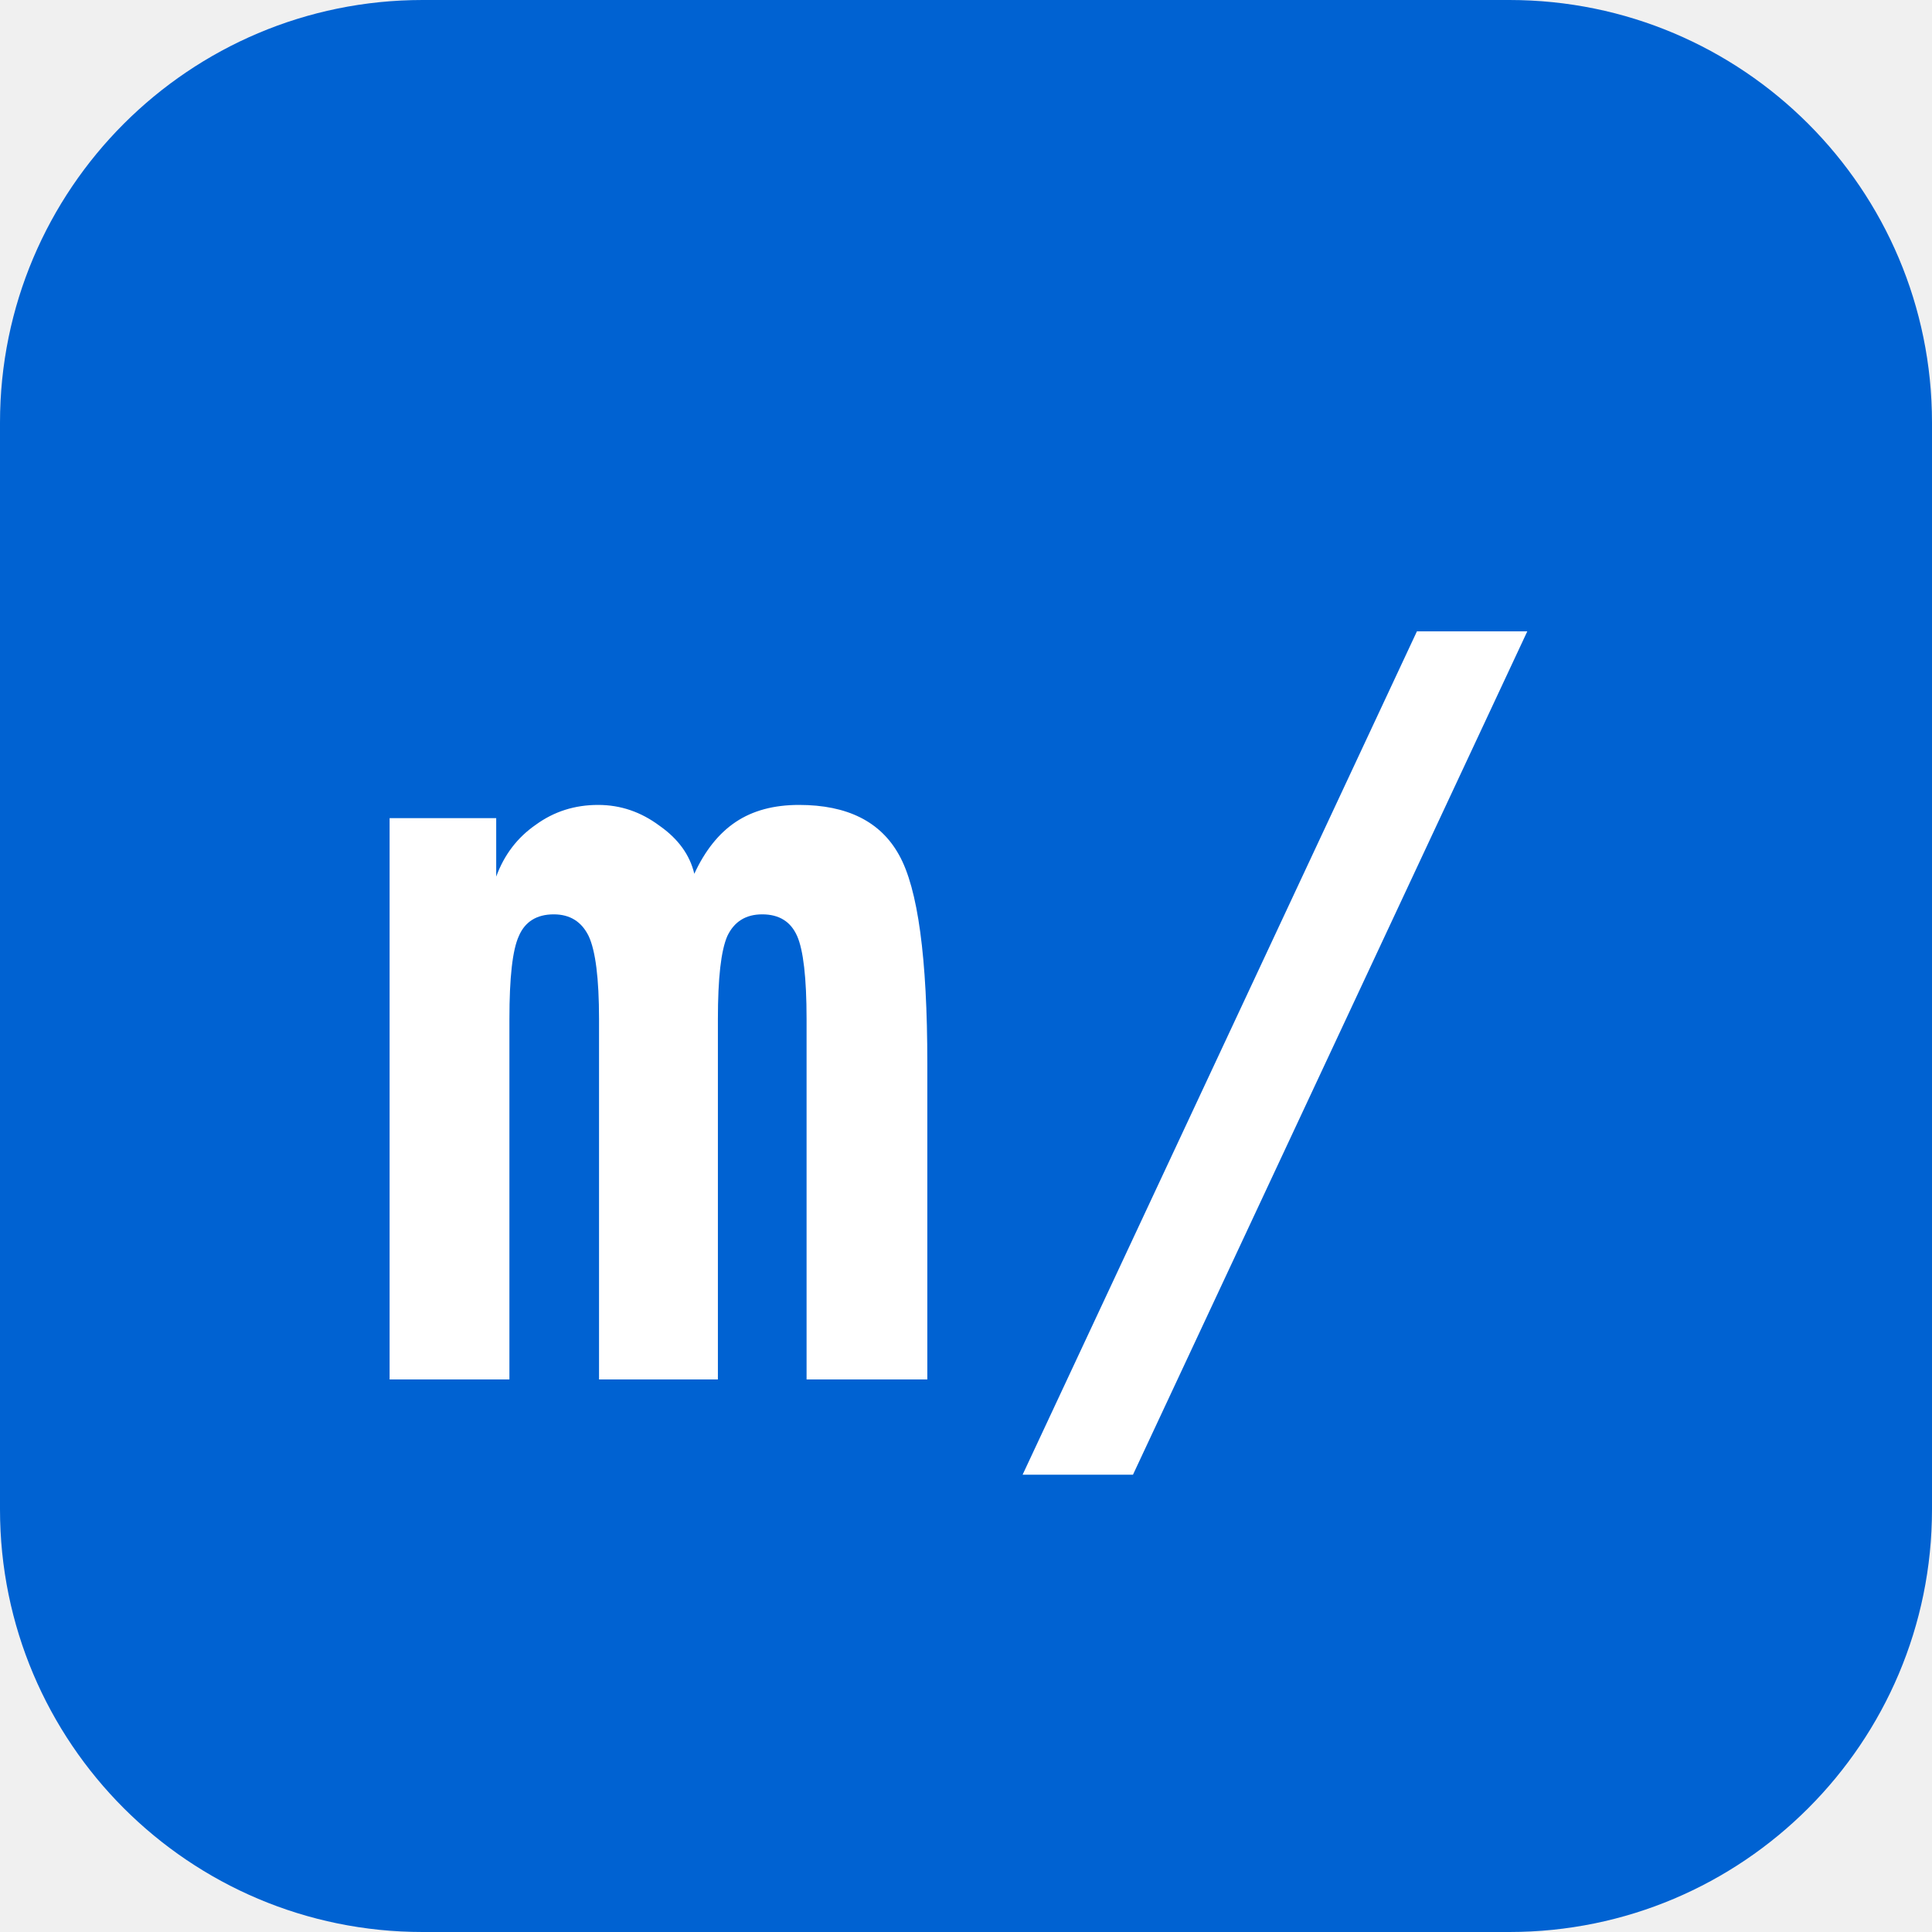
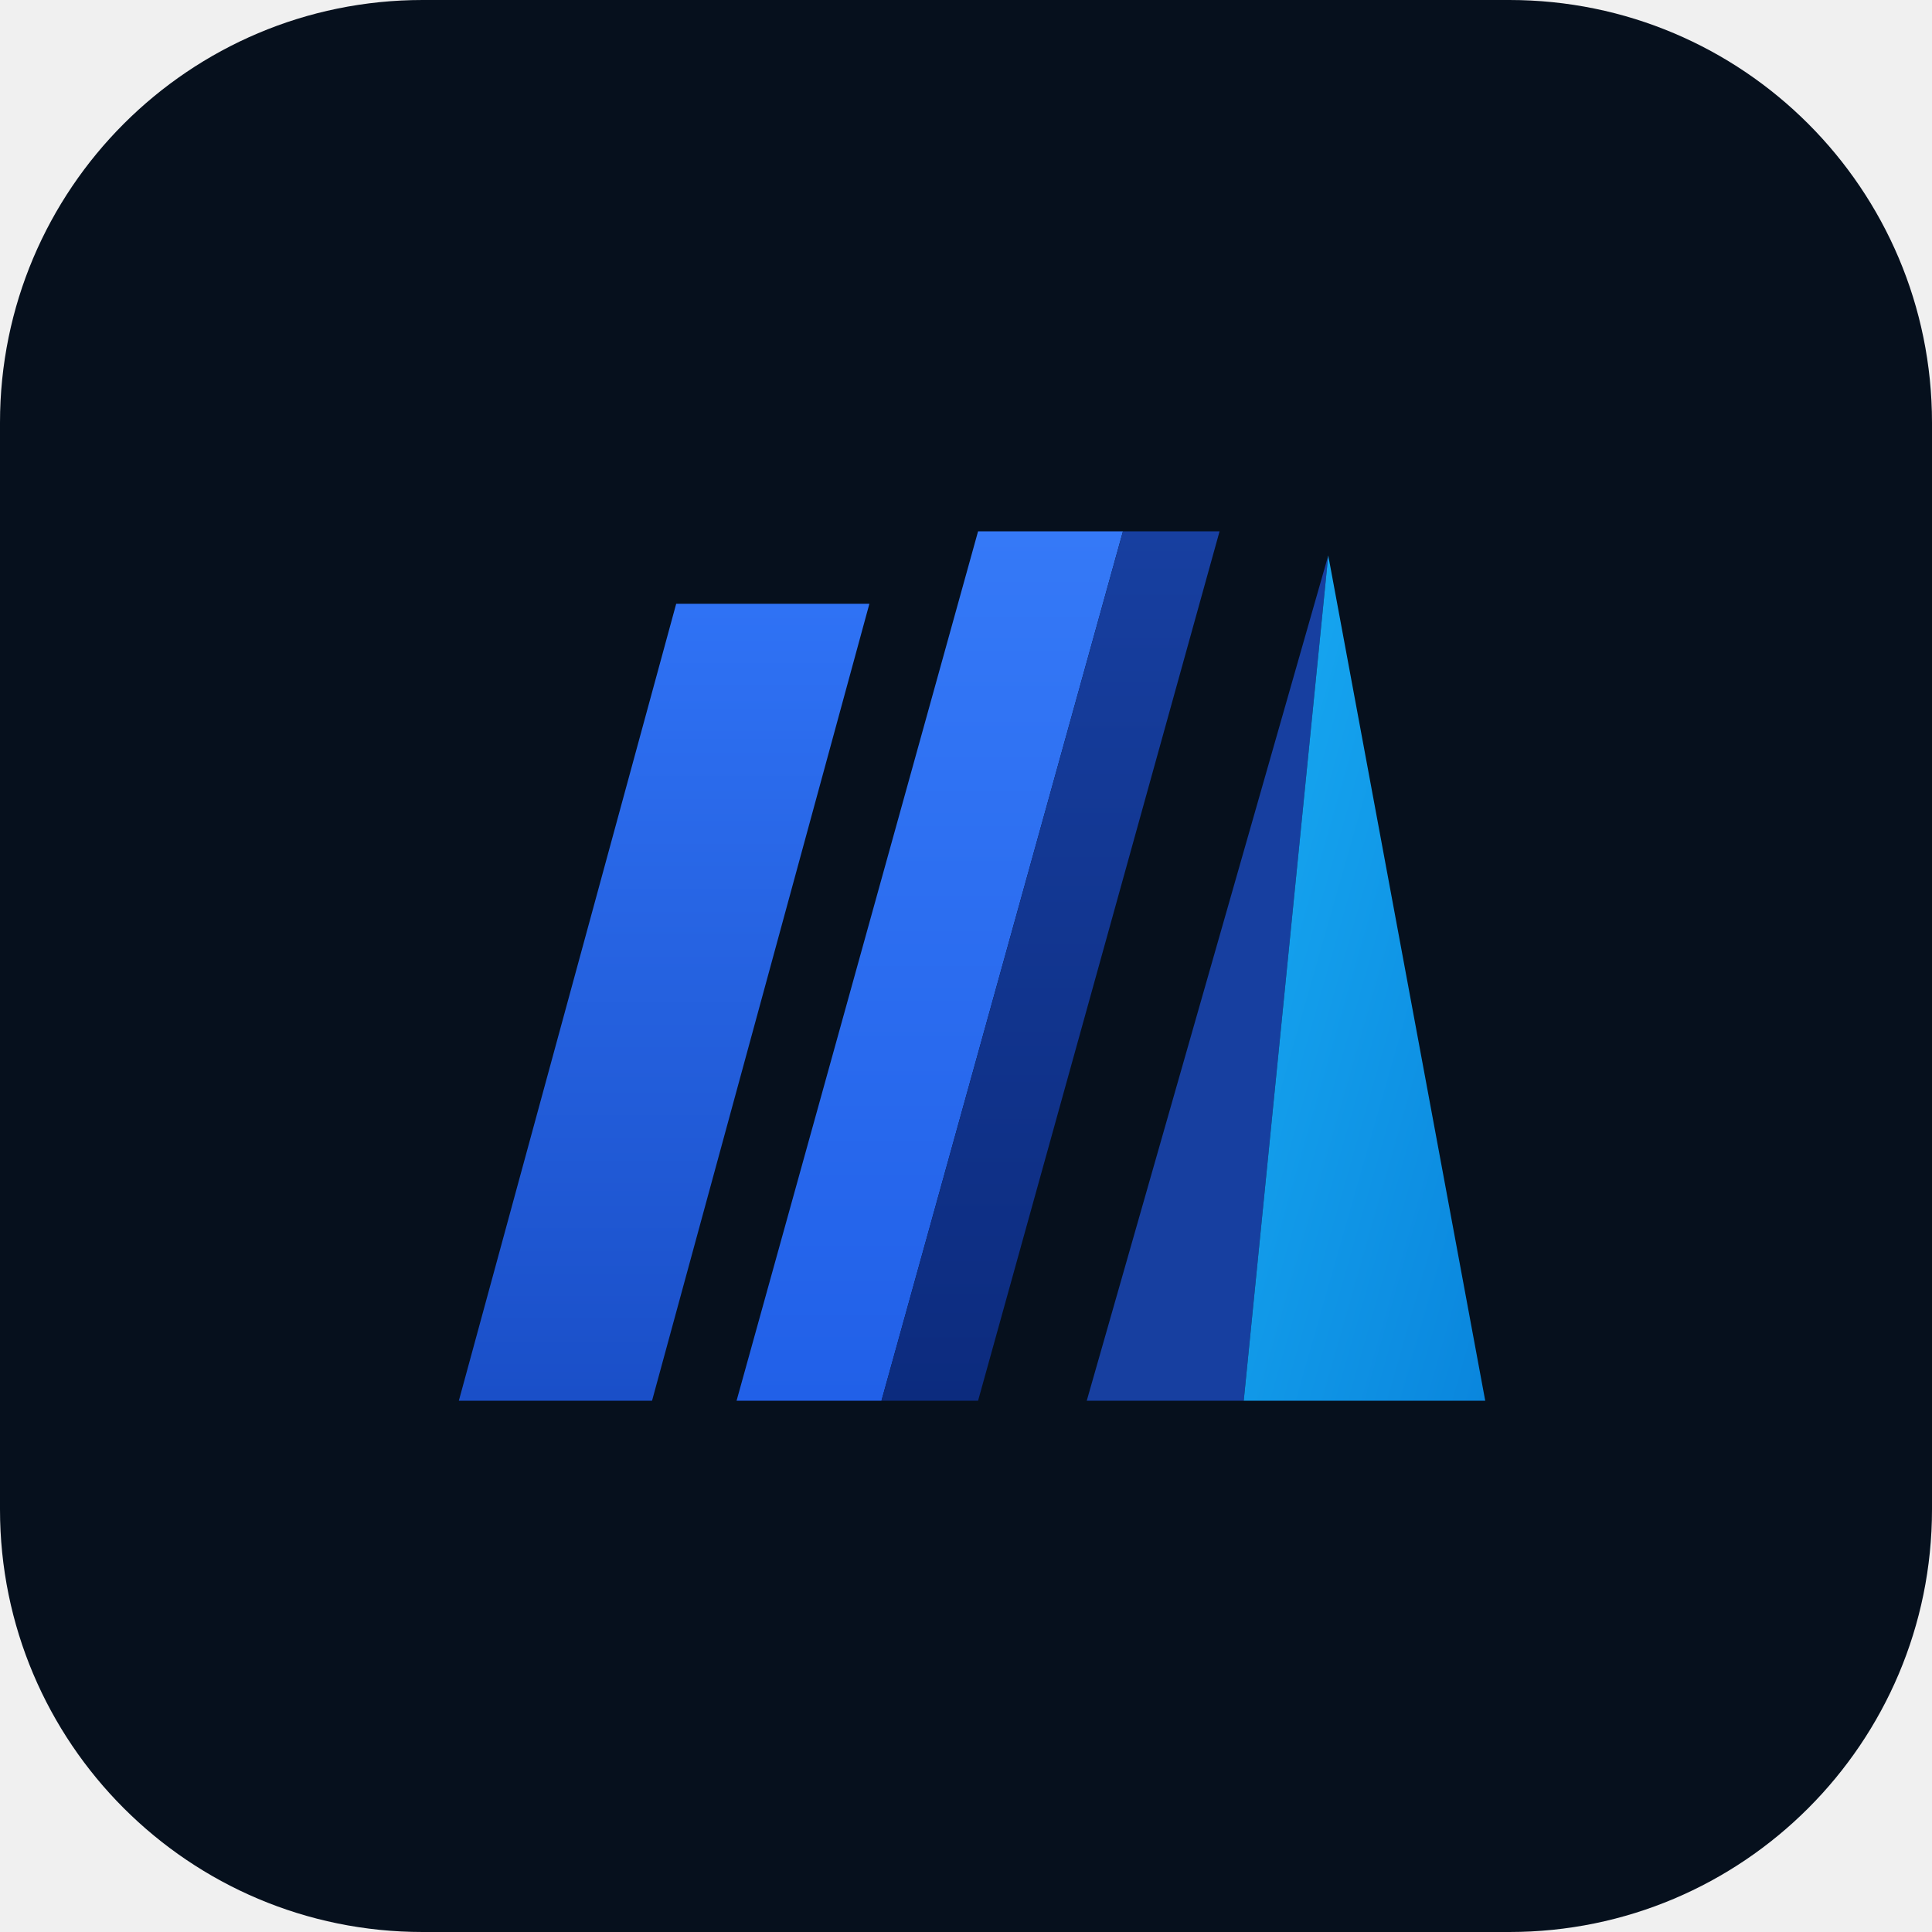
<svg xmlns="http://www.w3.org/2000/svg" viewBox="0 0 32 32" width="32" height="32">
-   <rect width="32" height="32" rx="7" fill="#0062d2" />
-   <text x="50%" y="53%" dominant-baseline="central" text-anchor="middle" font-family="'JetBrains Mono', ui-monospace, monospace" font-size="17" font-weight="700" fill="#ffffff">m/</text>
+   <rect width="32" height="32" rx="7" fill="#06101d" />
+   <svg x="6" y="6" width="20" height="20" viewBox="0 0 100 100" preserveAspectRatio="xMidYMid meet">
+     <defs>
+       <linearGradient id="gA" x1="0" y1="0" x2="0" y2="1">
+         <stop offset="0" stop-color="#2f72f5" />
+         <stop offset="1" stop-color="#1a4fc8" />
+       </linearGradient>
+       <linearGradient id="gBl" x1="0" y1="0" x2="0" y2="1">
+         <stop offset="0" stop-color="#3579f7" />
+         <stop offset="1" stop-color="#2160e8" />
+       </linearGradient>
+       <linearGradient id="gBd" x1="0" y1="0" x2="0" y2="1">
+         <stop offset="0" stop-color="#173fa0" />
+         <stop offset="1" stop-color="#0c2b7e" />
+       </linearGradient>
+       <linearGradient id="gCl" x1="0" y1="0" x2="1" y2="1">
+         <stop offset="0" stop-color="#18abf3" />
+         <stop offset="1" stop-color="#0a86dd" />
+       </linearGradient>
+     </defs>
+     <polygon points="8,86 24,86 42,20 26,20" fill="url(#gA)" />
+     <polygon points="31,86 43,86 63,14 51,14" fill="url(#gBl)" />
+     <polygon points="43,86 51,86 71,14 63,14" fill="url(#gBd)" />
+     <polygon points="80,16 60,86 73,86" fill="#173fa0" />
+     <polygon points="80,16 73,86 93,86" fill="url(#gCl)" />
+   </svg>
</svg>
